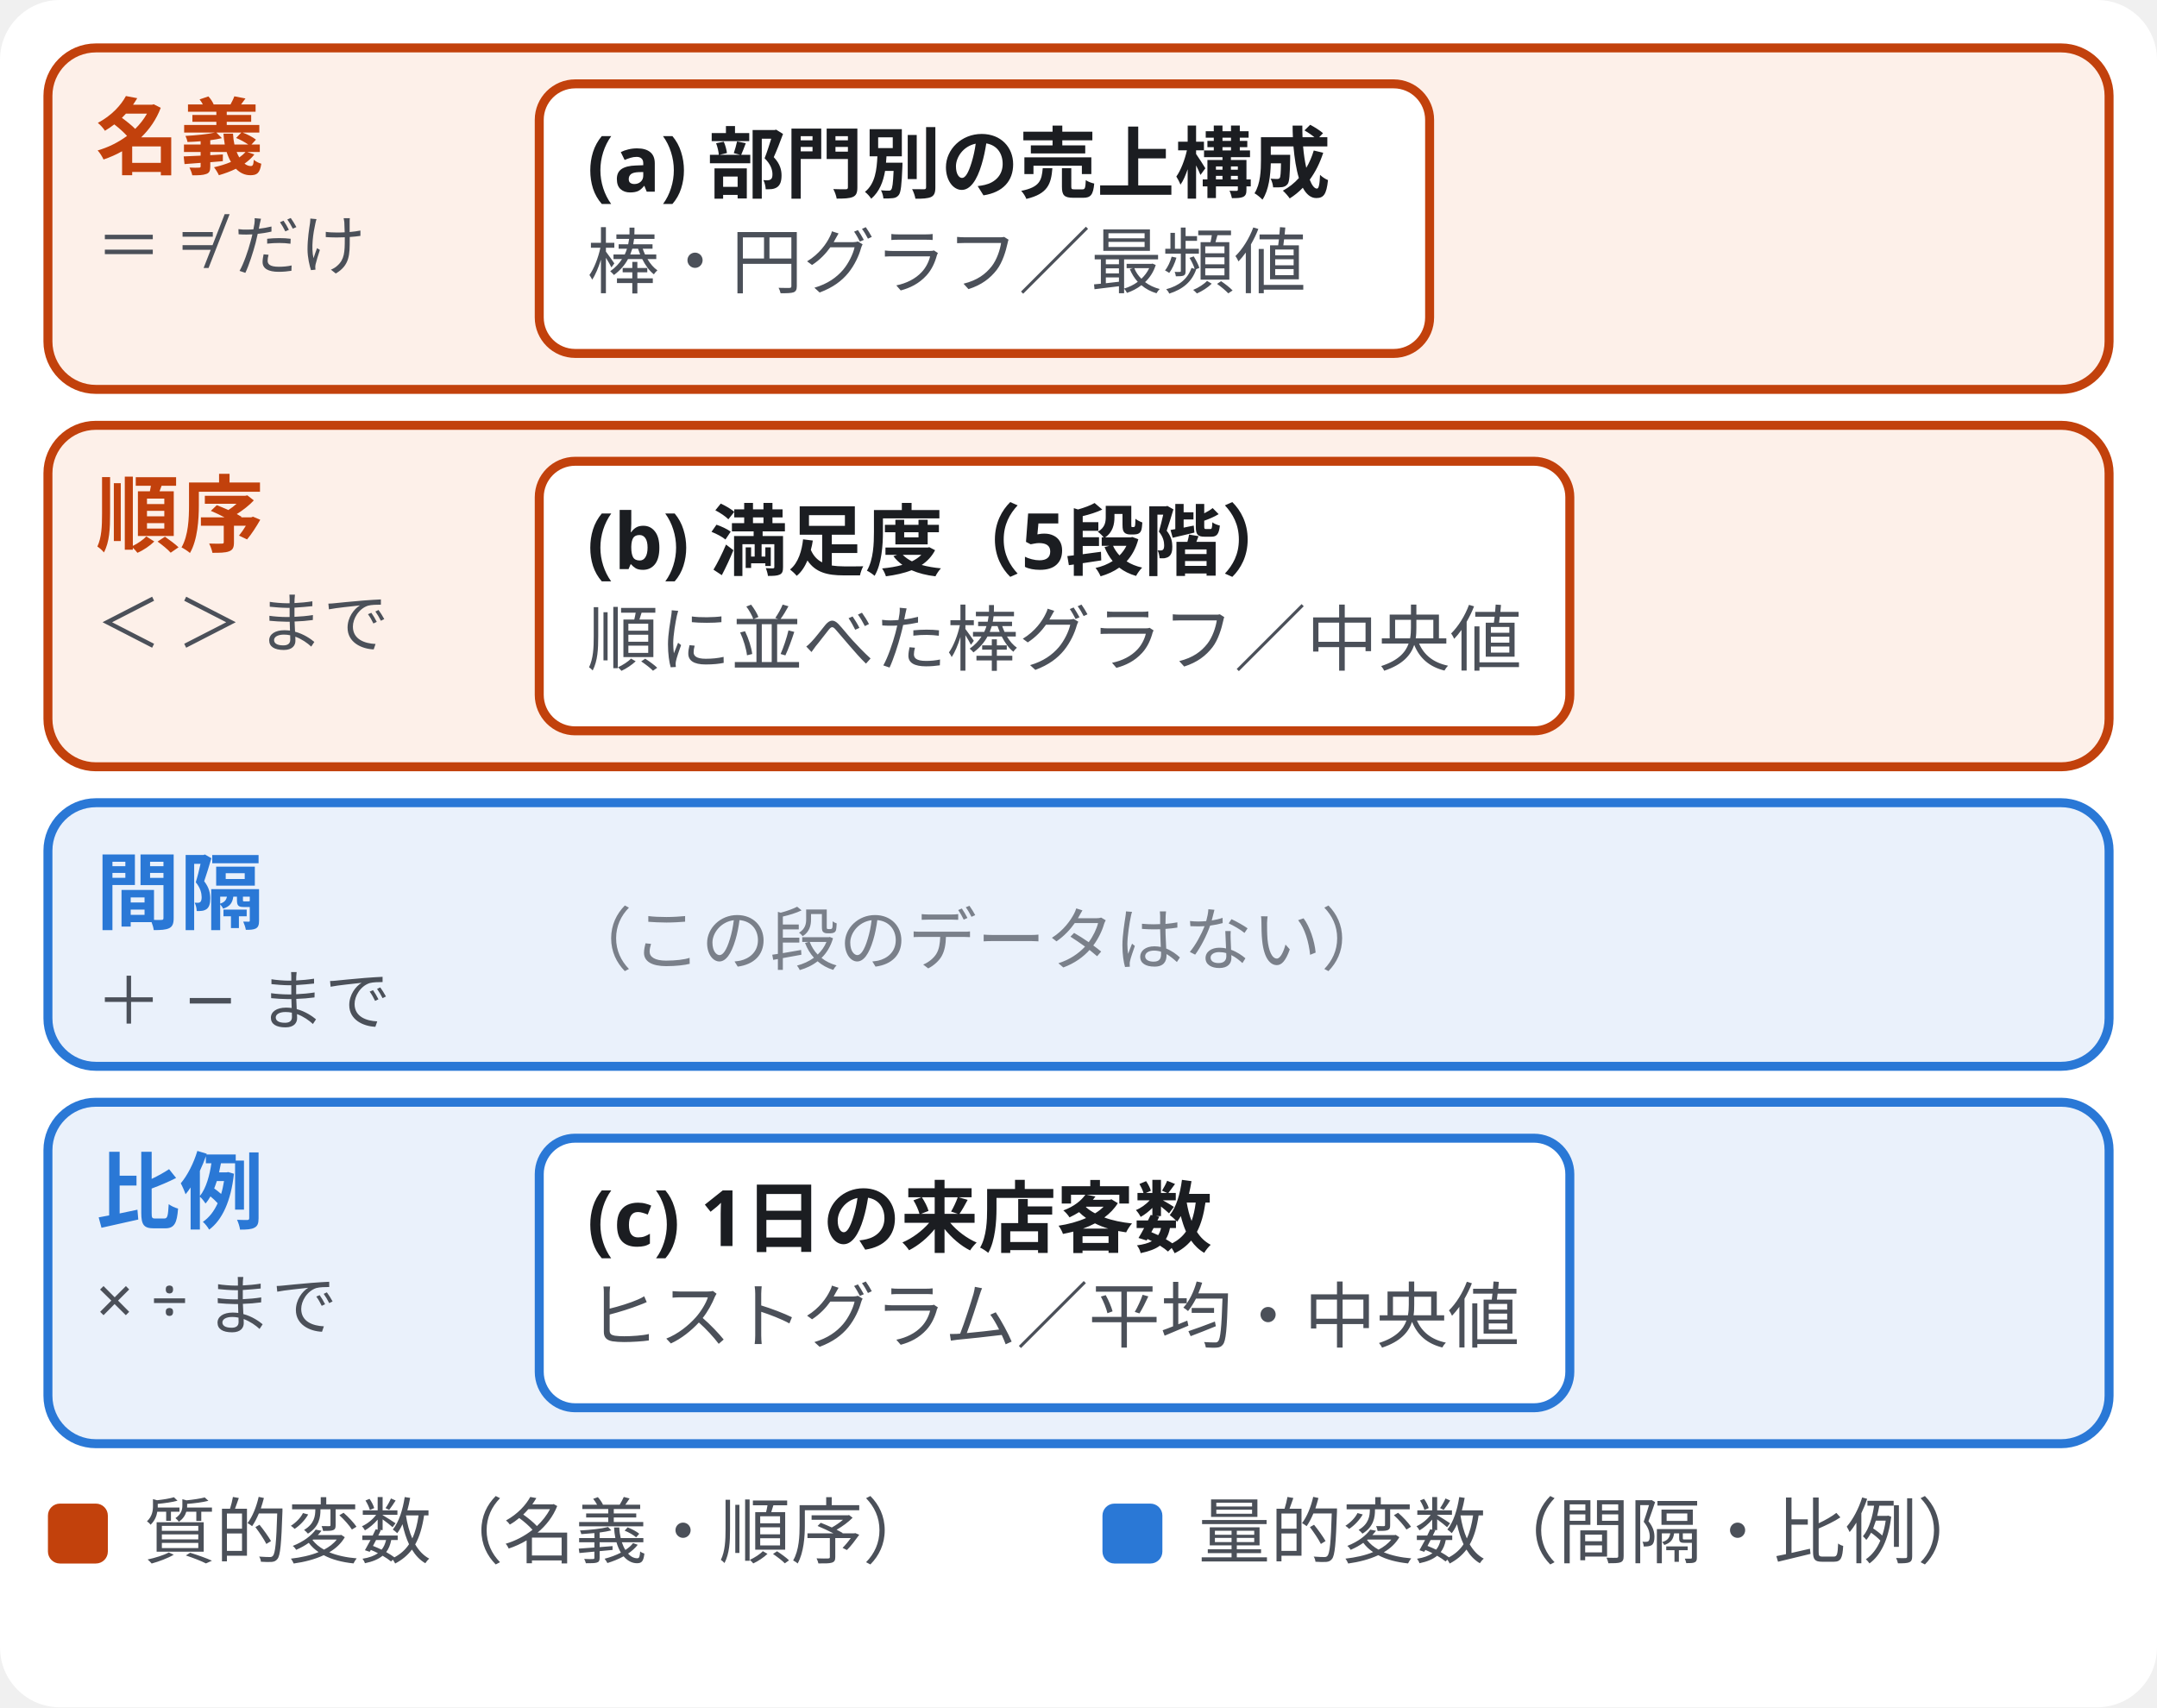
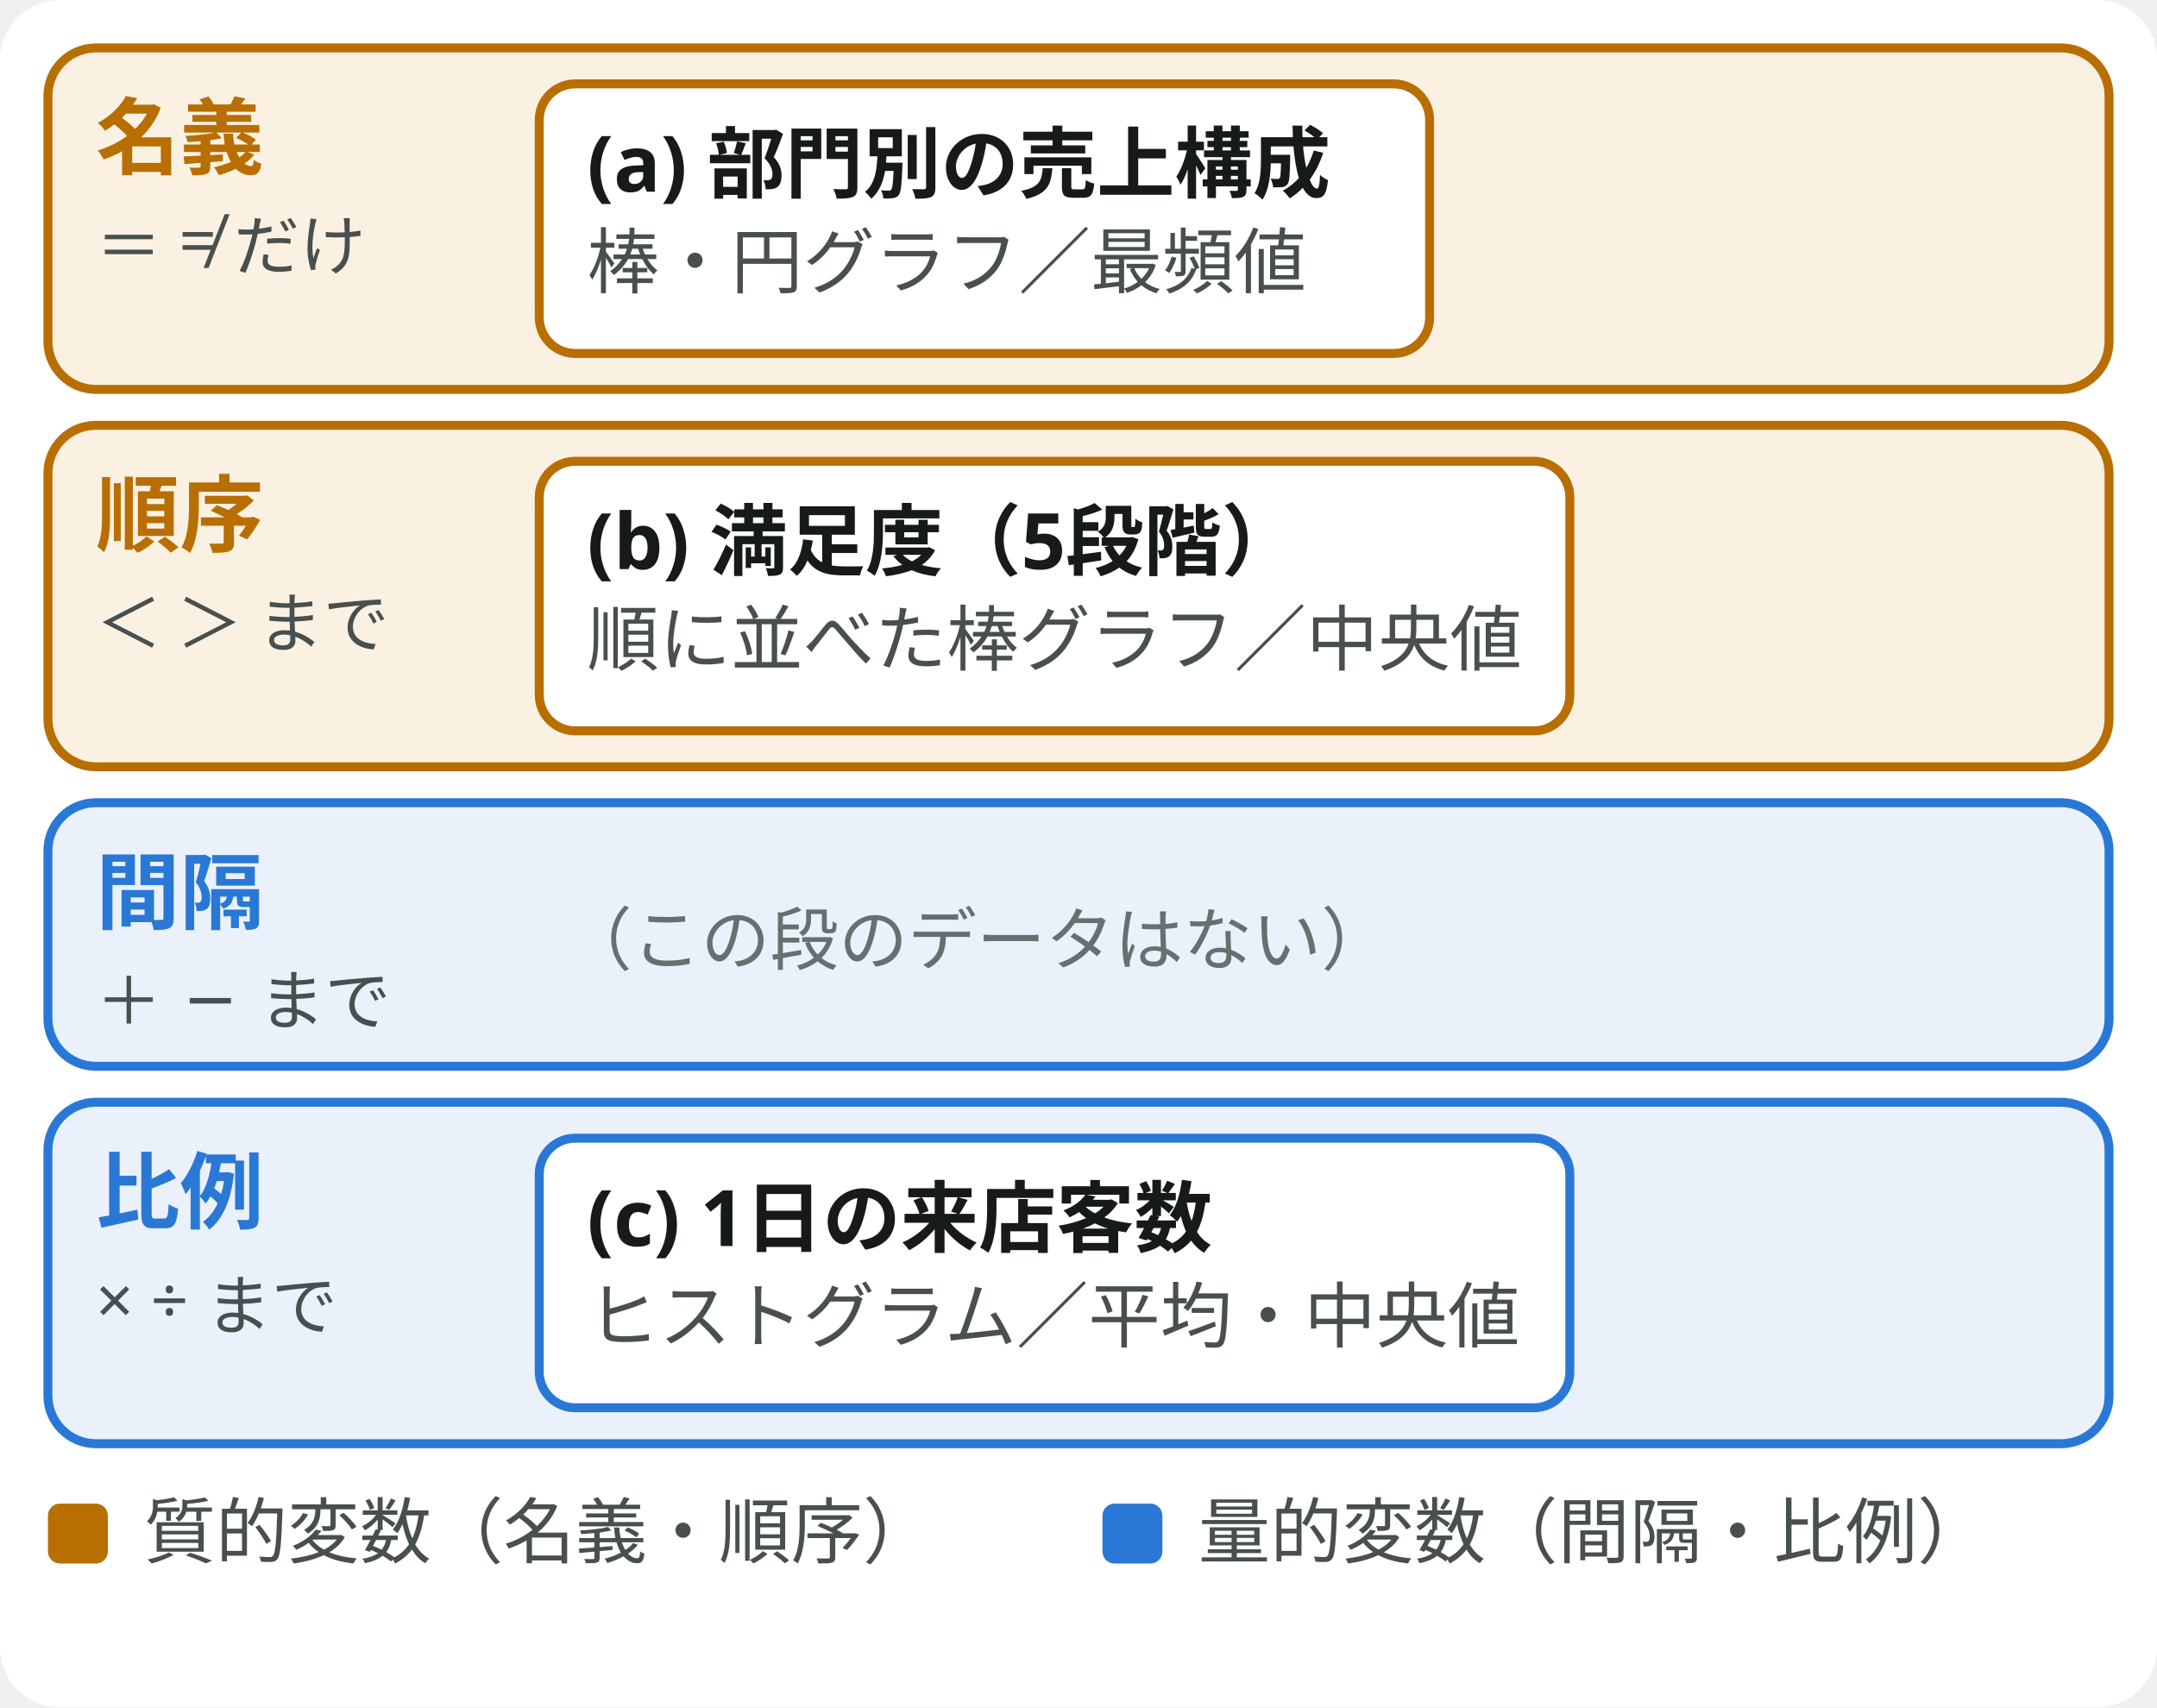
<svg xmlns="http://www.w3.org/2000/svg" viewBox="0 0 360 285" width="360" height="285" font-family="sans-serif">
  <rect width="360" height="285" rx="10" fill="#ffffff" />
-   <rect x="8" y="8" width="344" height="57" rx="8" fill="#fdf0e9" stroke="#c2410c" stroke-width="1.5" />
-   <text x="16" y="28" font-size="14" fill="#c2410c" text-anchor="start" font-weight="bold">名義</text>
-   <text x="16" y="45" font-size="11" fill="#4b5059" text-anchor="start">＝ ≠ だけ</text>
-   <rect x="90" y="14" width="148.6" height="45" rx="6" fill="#ffffff" stroke="#c2410c" stroke-width="1.5" />
-   <text x="98" y="32" font-size="13" fill="#1b1d21" text-anchor="start" font-weight="bold">(a) 部門別の売上構成</text>
-   <text x="98" y="48" font-size="12" fill="#4b5059" text-anchor="start">棒・円グラフ／最頻値</text>
-   <rect x="8" y="71" width="344" height="57" rx="8" fill="#fdf0e9" stroke="#c2410c" stroke-width="1.5" />
-   <text x="16" y="91" font-size="14" fill="#c2410c" text-anchor="start" font-weight="bold">順序</text>
-   <text x="16" y="108" font-size="11" fill="#4b5059" text-anchor="start">＜ ＞ まで</text>
-   <rect x="90" y="77" width="172" height="45" rx="6" fill="#ffffff" stroke="#c2410c" stroke-width="1.5" />
-   <text x="98" y="95" font-size="13" fill="#1b1d21" text-anchor="start" font-weight="bold">(b) 満足度（5段階）</text>
-   <text x="98" y="111" font-size="12" fill="#4b5059" text-anchor="start">順に並べた棒グラフ／中央値</text>
+   <rect x="8" y="8" width="344" height="57" rx="8" fill="#fbf1e3" stroke="#b86e00" stroke-width="1.5" />
+   <text x="16" y="28" font-size="14" fill="#b86e00" text-anchor="start" font-weight="bold">名義</text>
+   <text x="16" y="45" font-size="11" fill="#48504f" text-anchor="start">＝ ≠ だけ</text>
+   <rect x="90" y="14" width="148.6" height="45" rx="6" fill="#ffffff" stroke="#b86e00" stroke-width="1.5" />
+   <text x="98" y="32" font-size="13" fill="#161a1a" text-anchor="start" font-weight="bold">(a) 部門別の売上構成</text>
+   <text x="98" y="48" font-size="12" fill="#48504f" text-anchor="start">棒・円グラフ／最頻値</text>
+   <rect x="8" y="71" width="344" height="57" rx="8" fill="#fbf1e3" stroke="#b86e00" stroke-width="1.5" />
+   <text x="16" y="91" font-size="14" fill="#b86e00" text-anchor="start" font-weight="bold">順序</text>
+   <text x="16" y="108" font-size="11" fill="#48504f" text-anchor="start">＜ ＞ まで</text>
+   <rect x="90" y="77" width="172" height="45" rx="6" fill="#ffffff" stroke="#b86e00" stroke-width="1.5" />
+   <text x="98" y="95" font-size="13" fill="#161a1a" text-anchor="start" font-weight="bold">(b) 満足度（5段階）</text>
+   <text x="98" y="111" font-size="12" fill="#48504f" text-anchor="start">順に並べた棒グラフ／中央値</text>
  <rect x="8" y="134" width="344" height="44" rx="8" fill="#eaf1fb" stroke="#2a78d6" stroke-width="1.5" />
  <text x="16" y="154" font-size="14" fill="#2a78d6" text-anchor="start" font-weight="bold">間隔</text>
-   <text x="16" y="171" font-size="11" fill="#4b5059" text-anchor="start">＋ − まで</text>
-   <text x="94" y="161" font-size="11.5" fill="#7a808a" text-anchor="start">（この段のデータはない）</text>
+   <text x="16" y="171" font-size="11" fill="#48504f" text-anchor="start">＋ − まで</text>
+   <text x="94" y="161" font-size="11.5" fill="#68706f" text-anchor="start">（この段のデータはない）</text>
  <rect x="8" y="184" width="344" height="57" rx="8" fill="#eaf1fb" stroke="#2a78d6" stroke-width="1.5" />
  <text x="16" y="204" font-size="14" fill="#2a78d6" text-anchor="start" font-weight="bold">比例</text>
-   <text x="16" y="221" font-size="11" fill="#4b5059" text-anchor="start">× ÷ まで</text>
+   <text x="16" y="221" font-size="11" fill="#48504f" text-anchor="start">× ÷ まで</text>
  <rect x="90" y="190" width="172" height="45" rx="6" fill="#ffffff" stroke="#2a78d6" stroke-width="1.5" />
-   <text x="98" y="208" font-size="13" fill="#1b1d21" text-anchor="start" font-weight="bold">(c) 1日の来店客数</text>
-   <text x="98" y="224" font-size="12" fill="#4b5059" text-anchor="start">ヒストグラム／平均・中央値</text>
-   <rect x="8" y="251" width="10" height="10" rx="2" fill="#c2410c" />
-   <text x="24" y="260" font-size="12" fill="#4b5059" text-anchor="start">質的変数（名義・順序）</text>
+   <text x="98" y="208" font-size="13" fill="#161a1a" text-anchor="start" font-weight="bold">(c) 1日の来店客数</text>
+   <text x="98" y="224" font-size="12" fill="#48504f" text-anchor="start">ヒストグラム／平均・中央値</text>
+   <rect x="8" y="251" width="10" height="10" rx="2" fill="#b86e00" />
+   <text x="24" y="260" font-size="12" fill="#48504f" text-anchor="start">質的変数（名義・順序）</text>
  <rect x="184" y="251" width="10" height="10" rx="2" fill="#2a78d6" />
-   <text x="200" y="260" font-size="12" fill="#4b5059" text-anchor="start">量的変数（間隔・比例）</text>
+   <text x="200" y="260" font-size="12" fill="#48504f" text-anchor="start">量的変数（間隔・比例）</text>
</svg>
